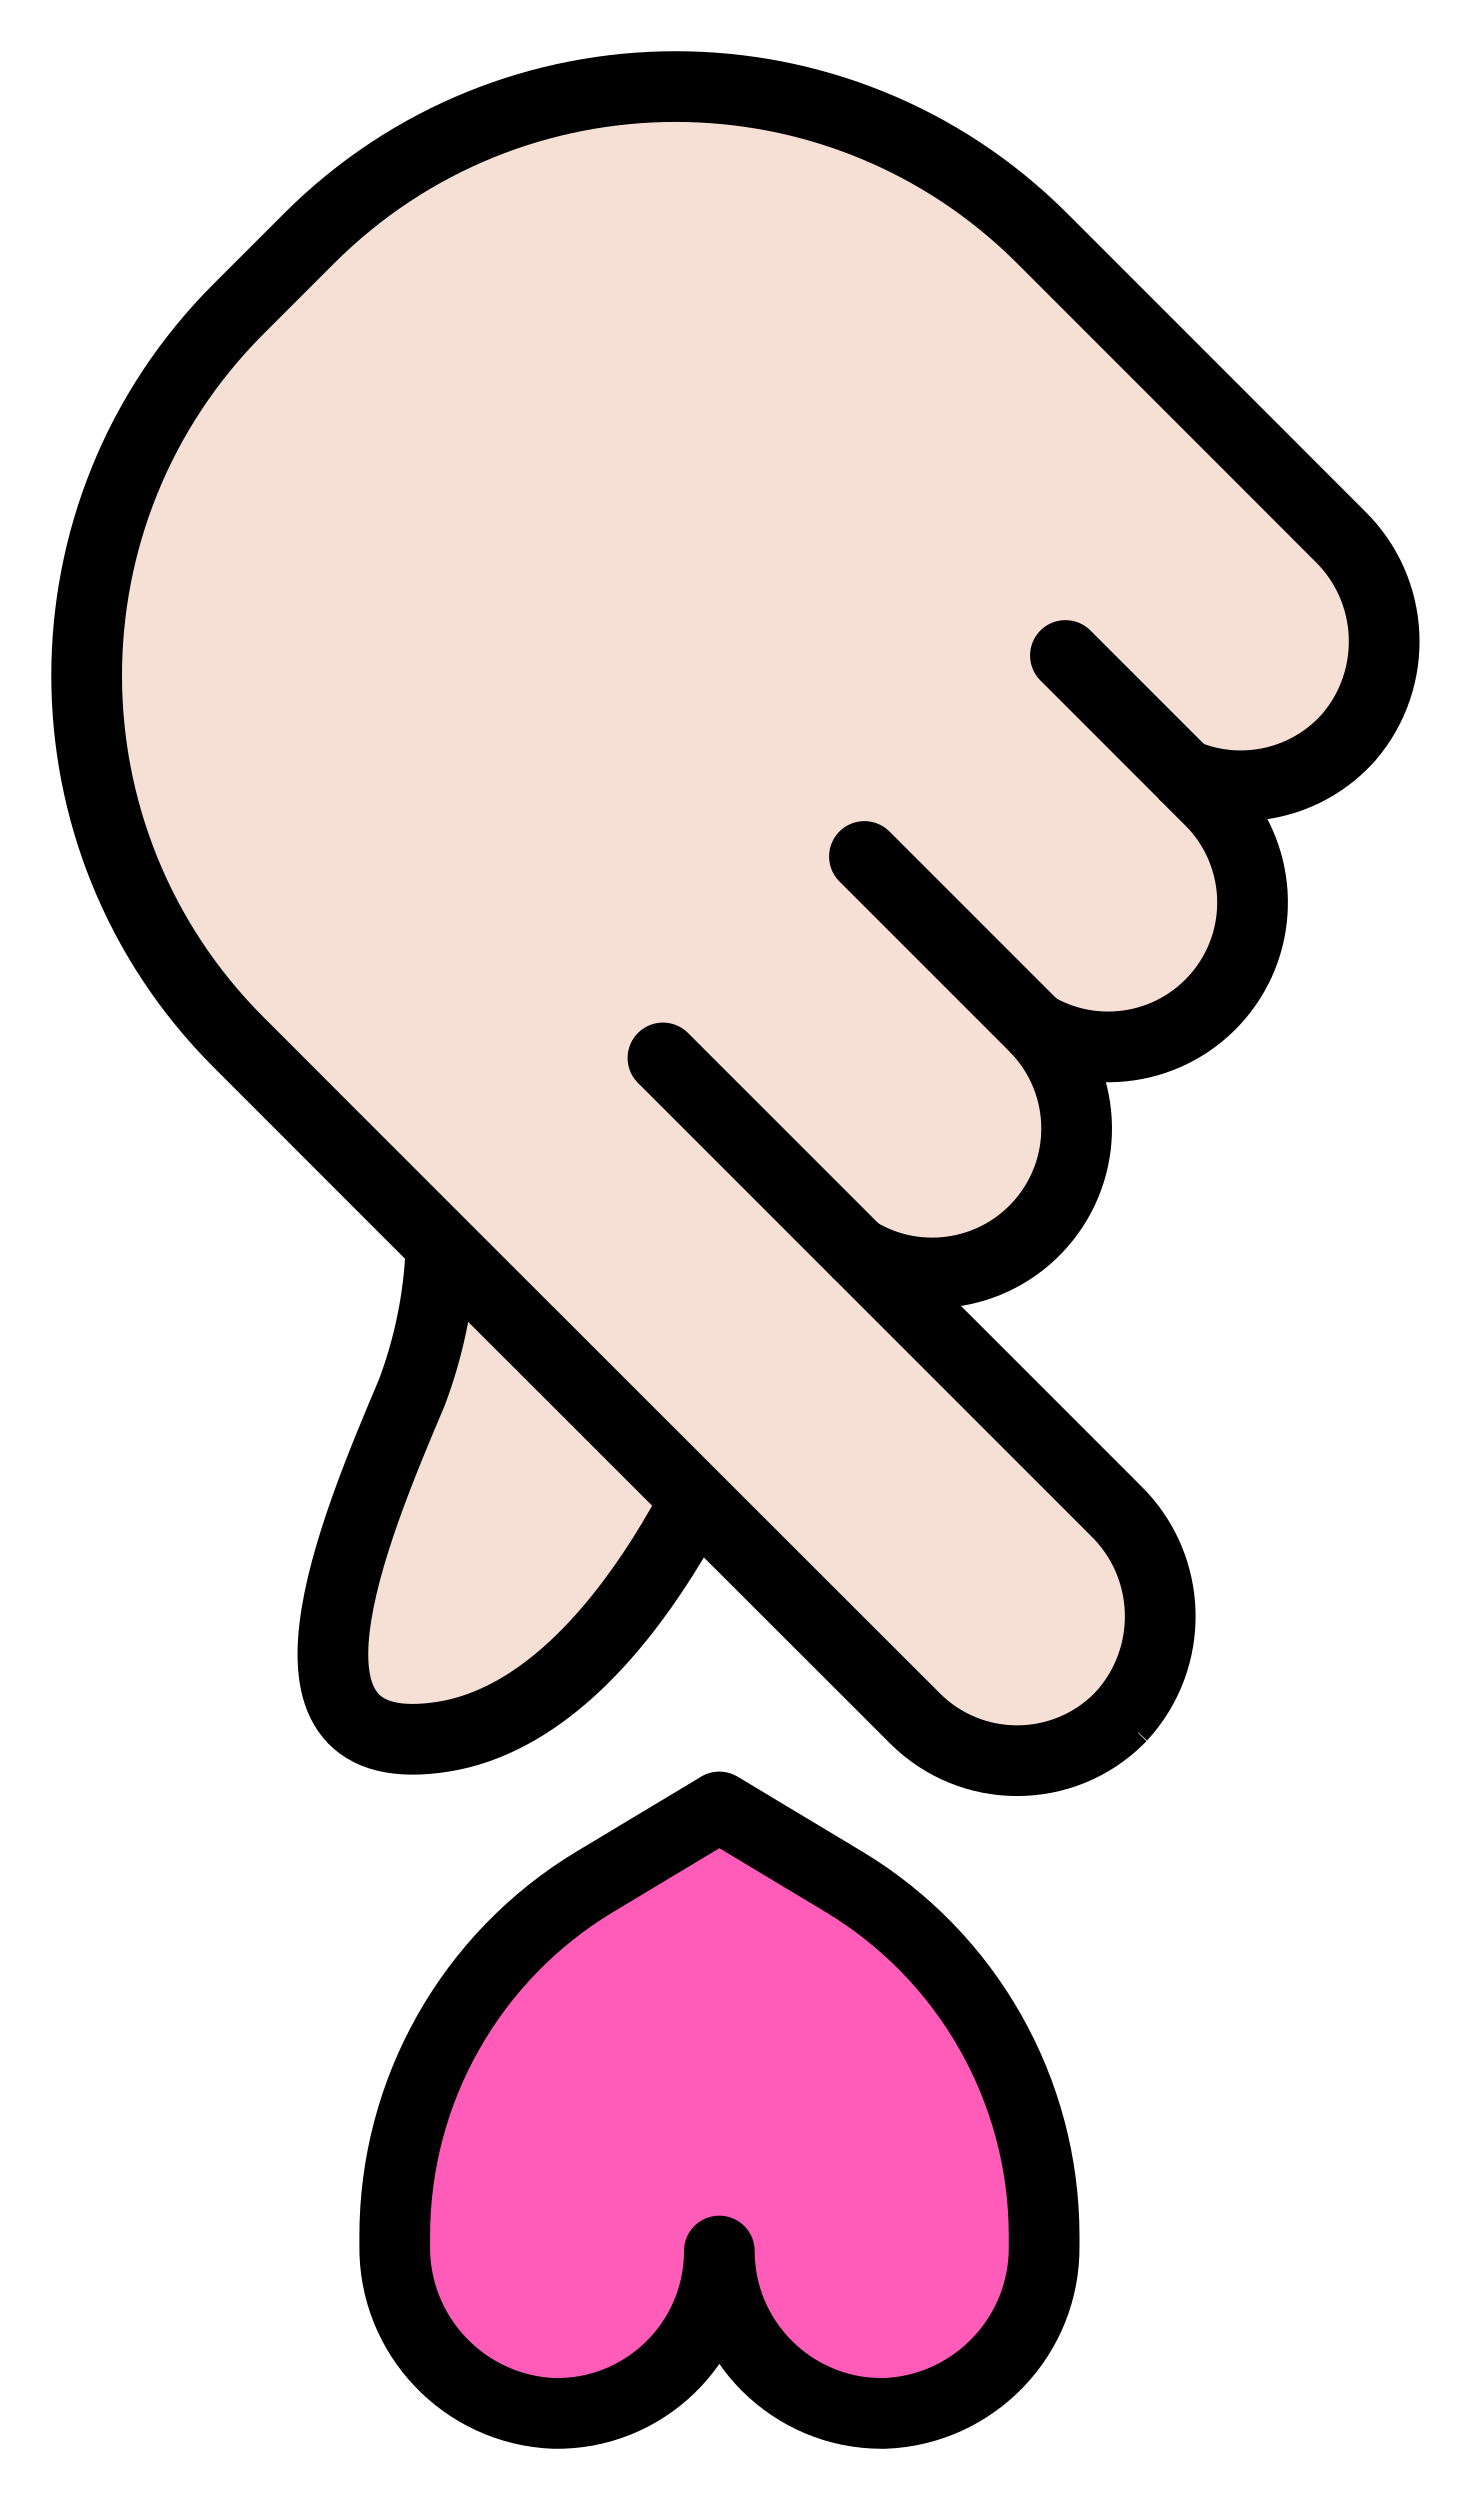
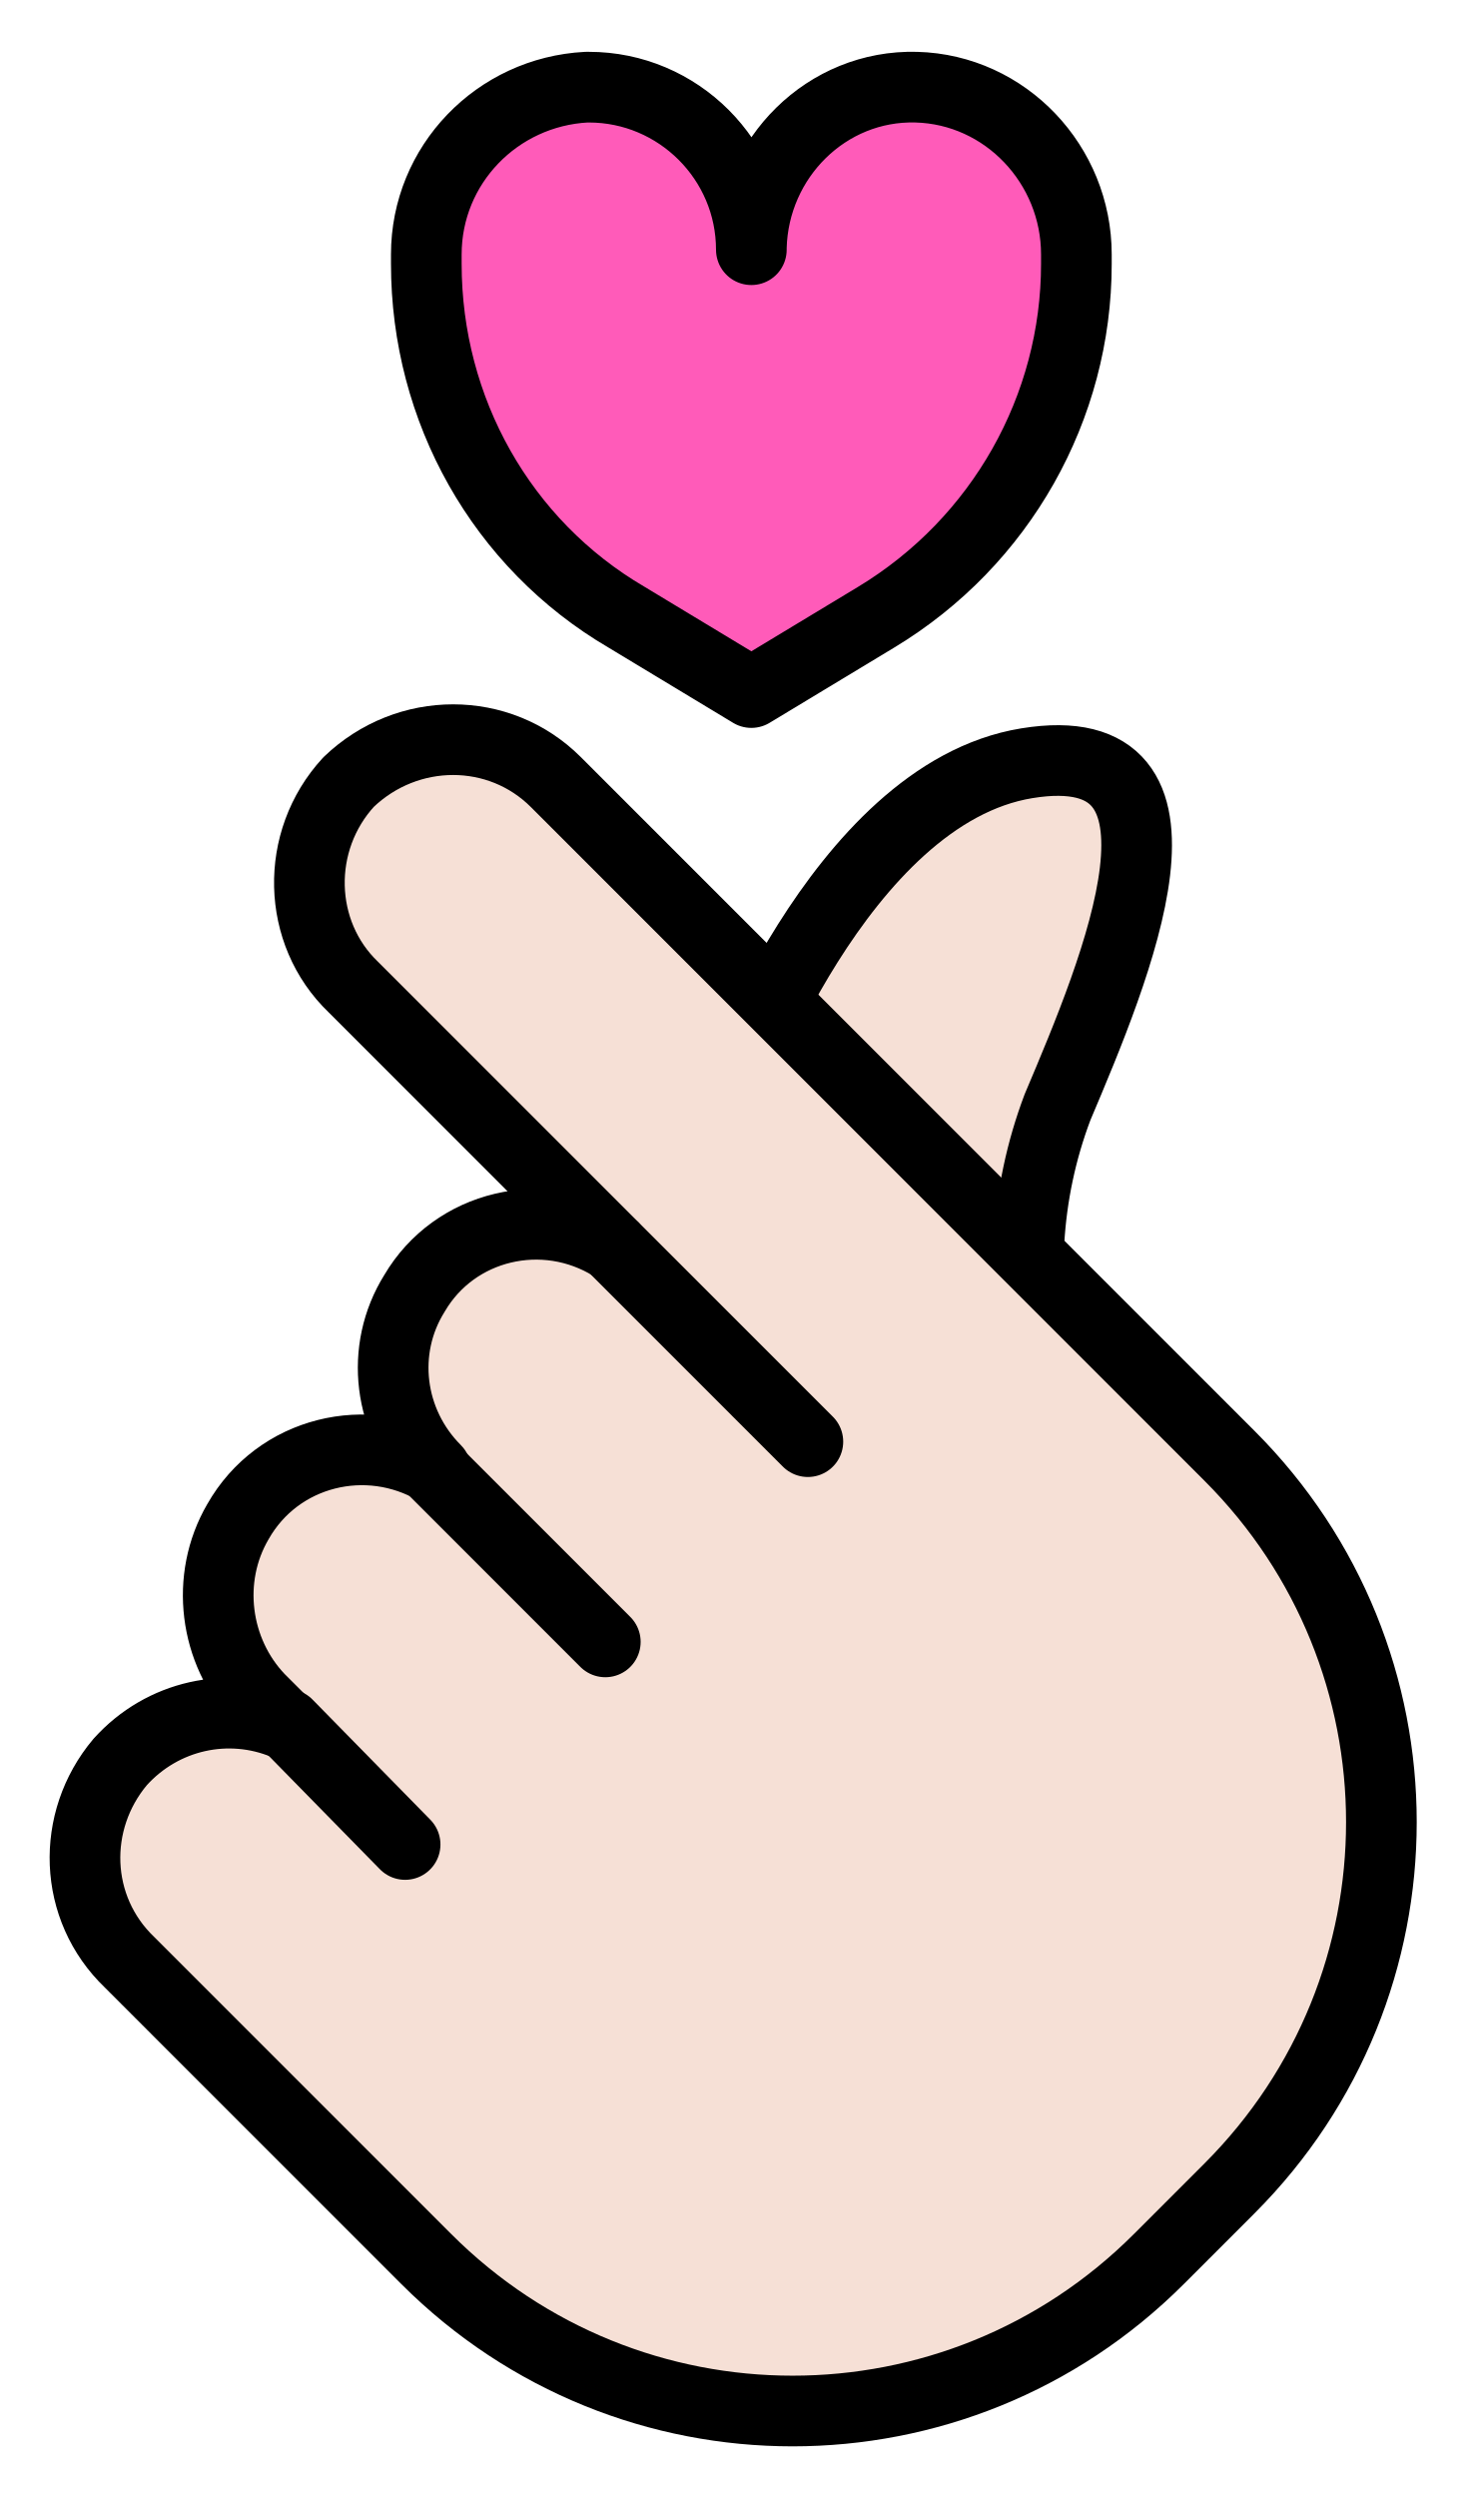
- <svg xmlns="http://www.w3.org/2000/svg" width="62.401" height="106.071" viewBox="0 0 62.401 106.071">
-   <defs>
-     <clipPath id="clip-path">
-       <rect id="사각형_20448" data-name="사각형 20448" width="62.401" height="106.071" transform="translate(0 0)" fill="none" />
-     </clipPath>
-   </defs>
-   <g id="그룹_112010" data-name="그룹 112010" transform="translate(62.401 106.071) rotate(180)">
-     <g id="그룹_112009" data-name="그룹 112009" transform="translate(0 0)" clip-path="url(#clip-path)">
-       <path id="패스_38041" data-name="패스 38041" d="M0,14.4S4.649,1.368,12.641.109s3.835,8.664,1.314,14.618a19.524,19.524,0,0,0-.7,11.456Z" transform="translate(30.968 32.275)" fill="#f6e0d6" />
-       <path id="패스_38042" data-name="패스 38042" d="M0,14.4S4.649,1.368,12.641.109s3.835,8.664,1.314,14.618a19.524,19.524,0,0,0-.7,11.456Z" transform="translate(30.968 32.275)" fill="none" stroke="#000" stroke-linecap="round" stroke-linejoin="round" stroke-width="3" />
-       <path id="패스_38043" data-name="패스 38043" d="M11.163,1.877a6.265,6.265,0,0,0,.225,8.732L22.378,21.6a6.128,6.128,0,0,0-7.554,9.539,6.126,6.126,0,0,0-7.441,9.612l1.112,1.11a6.127,6.127,0,0,0-7,1.574,6.248,6.248,0,0,0,.384,8.523L6.47,56.551l8.042,8.043a21.994,21.994,0,0,0,31.1,0l3-3a21.994,21.994,0,0,0,0-31.1L40.57,22.448,19.909,1.8a6.131,6.131,0,0,0-8.672,0l-.079.081" transform="translate(3.673 31.364)" fill="#f6e0d6" />
-       <path id="패스_38044" data-name="패스 38044" d="M11.163,1.877a6.265,6.265,0,0,0,.225,8.732L22.378,21.6a6.128,6.128,0,0,0-7.554,9.539,6.126,6.126,0,0,0-7.441,9.612l1.112,1.11a6.127,6.127,0,0,0-7,1.574,6.248,6.248,0,0,0,.384,8.523L6.47,56.551l8.042,8.043a21.994,21.994,0,0,0,31.1,0l3-3a21.994,21.994,0,0,0,0-31.1L40.57,22.448,19.909,1.8a6.131,6.131,0,0,0-8.672,0l-.079.081" transform="translate(3.673 31.364)" fill="none" stroke="#000" stroke-width="3" />
-       <path id="패스_38045" data-name="패스 38045" d="M11.163,1.875a6.265,6.265,0,0,0,.225,8.732L22.378,21.6a6.128,6.128,0,0,0-7.554,9.539,6.126,6.126,0,0,0-7.441,9.612l1.112,1.11a6.127,6.127,0,0,0-7,1.574,6.248,6.248,0,0,0,.384,8.523L6.47,56.548l8.042,8.043a21.994,21.994,0,0,0,31.1,0l3-3a21.994,21.994,0,0,0,0-31.1L40.57,22.445,19.909,1.793a6.132,6.132,0,0,0-8.672.006Z" transform="translate(3.673 31.367)" fill="none" stroke="#000" stroke-linecap="round" stroke-linejoin="round" stroke-width="2" />
-       <line id="선_818" data-name="선 818" x2="8.221" y2="8.221" transform="translate(26.052 52.963)" fill="none" stroke="#000" stroke-width="1.2" />
-       <line id="선_819" data-name="선 819" x2="8.221" y2="8.221" transform="translate(26.052 52.963)" fill="none" stroke="#000" stroke-linecap="round" stroke-linejoin="round" stroke-width="3" />
-       <line id="선_820" data-name="선 820" x2="7.229" y2="7.229" transform="translate(18.495 62.503)" fill="none" stroke="#000" stroke-width="1.2" />
-       <line id="선_821" data-name="선 821" x2="7.229" y2="7.229" transform="translate(18.495 62.503)" fill="none" stroke="#000" stroke-linecap="round" stroke-linejoin="round" stroke-width="3" />
-       <line id="선_822" data-name="선 822" x2="5.033" y2="5.033" transform="translate(12.164 73.227)" fill="none" stroke="#000" stroke-width="1.2" />
-       <line id="선_823" data-name="선 823" x2="5.033" y2="5.033" transform="translate(12.164 73.227)" fill="none" stroke="#000" stroke-linecap="round" stroke-linejoin="round" stroke-width="3" />
-       <path id="패스_38046" data-name="패스 38046" d="M20.8,0a6.891,6.891,0,0,0-7.019,6.76V6.89A6.892,6.892,0,0,0,6.892,0H6.761A7.04,7.04,0,0,0,0,7.118v.415A17.535,17.535,0,0,0,8.507,22.564l5.273,3.168,5.273-3.168a17.533,17.533,0,0,0,8.5-15.031V7.118A7.04,7.04,0,0,0,20.8,0" transform="translate(18.1 3.673)" fill="#ff5bb9" stroke="#707070" stroke-width="1" />
-       <path id="패스_38047" data-name="패스 38047" d="M20.8,0a6.891,6.891,0,0,0-7.019,6.76V6.89A6.892,6.892,0,0,0,6.892,0H6.761A7.04,7.04,0,0,0,0,7.118v.415A17.535,17.535,0,0,0,8.507,22.564l5.273,3.168,5.273-3.168a17.533,17.533,0,0,0,8.5-15.031V7.118A7.04,7.04,0,0,0,20.8,0Z" transform="translate(18.1 3.673)" fill="none" stroke="#000" stroke-linecap="round" stroke-linejoin="round" stroke-width="3" />
-     </g>
+ <svg xmlns="http://www.w3.org/2000/svg" version="1.1" id="Layer_2" x="0px" y="0px" viewBox="0 0 63 106" style="enable-background:new 0 0 63 106;" xml:space="preserve">
+   <style type="text/css">
+ .st0{fill:#F6E0D6;}
+ .st1{fill:none;stroke:#000000;stroke-width:3;stroke-linecap:round;stroke-linejoin:round;}
+ .st2{fill:none;stroke:#000000;stroke-width:2;stroke-linecap:round;stroke-linejoin:round;}
+ .st3{fill:none;stroke:#000000;stroke-width:1.2;}
+ .st4{fill:#FF5BB9;stroke:#707070;}
+ 	
+ .heart {transform-origin: 50% 100%; animation:heart linear both infinite 1.5s;}
+ @keyframes heart {
+ 0% {transform: scale(0.4) translateY(0); opacity:0;}	
+ 25% {transform: scale(1) translateY(0); opacity:1;}
+ 50% {transform:translateY(0); opacity:1;}
+ 75% {transform:translateY(-10px); opacity:0.5;}
+ 100% {transform:translateY(-30px); opacity:0;}
+ }
+ </style>
+   <g class="heart">
+     <path id="패스_38046" class="st4" d="M38.9,3.7c-3.8-0.1-6.9,3-7,6.8v0.1c0-3.8-3.1-6.9-6.9-6.9h-0.1c-3.8,0.2-6.8,3.3-6.8,7.1   v0.4c0,6.2,3.2,11.9,8.5,15l5.3,3.2l5.3-3.2c5.3-3.2,8.5-8.9,8.5-15v-0.4C45.7,7,42.7,3.8,38.9,3.7" />
+     <path id="패스_38047" class="st1" d="M38.9,3.7c-3.8-0.1-6.9,3-7,6.8v0.1c0-3.8-3.1-6.9-6.9-6.9h-0.1c-3.8,0.2-6.8,3.3-6.8,7.1   v0.4c0,6.2,3.2,11.9,8.5,15l5.3,3.2l5.3-3.2c5.3-3.2,8.5-8.9,8.5-15v-0.4C45.7,7,42.7,3.8,38.9,3.7z" />
  </g>
+   <g>
+     <path id="패스_38041" class="st0" d="M31,46.7c0,0,4.6-13,12.6-14.3s3.8,8.7,1.3,14.6c-1.4,3.7-1.6,7.7-0.7,11.5L31,46.7z" />
+     <path id="패스_38042" class="st1" d="M31,46.7c0,0,4.6-13,12.6-14.3s3.8,8.7,1.3,14.6c-1.4,3.7-1.6,7.7-0.7,11.5L31,46.7z" />
+   </g>
+   <path id="패스_38043" class="st0" d="M14.8,33.2c-2.3,2.5-2.2,6.4,0.2,8.7l11,11c-2.9-1.8-6.7-0.9-8.4,2c-1.5,2.4-1.1,5.5,0.9,7.5  c-2.9-1.7-6.7-0.8-8.4,2.2c-1.4,2.4-1,5.5,0.9,7.5l1.1,1.1c-2.4-1-5.2-0.4-7,1.6c-2.1,2.5-2,6.2,0.4,8.5l4.6,4.6l8,8  c8.6,8.6,22.5,8.6,31.1,0l3-3c8.6-8.6,8.6-22.5,0-31.1l-8-8L23.6,33.2C21.2,30.8,17.3,30.8,14.8,33.2C14.9,33.2,14.9,33.2,14.8,33.2  L14.8,33.2" />
+   <path id="패스_38045" class="st2" d="M14.8,33.2c-2.3,2.5-2.2,6.4,0.2,8.7l11,11c-2.9-1.8-6.7-0.9-8.4,2c-1.5,2.4-1.1,5.5,0.9,7.5  c-2.9-1.7-6.7-0.8-8.4,2.2c-1.4,2.4-1,5.5,0.9,7.5l1.1,1.1c-2.4-1-5.2-0.4-7,1.6c-2.1,2.5-2,6.2,0.4,8.5l4.6,4.6l8,8  c8.6,8.6,22.5,8.6,31.1,0l3-3c8.6-8.6,8.6-22.5,0-31.1l-8-8L23.6,33.2C21.2,30.8,17.3,30.8,14.8,33.2C14.9,33.2,14.9,33.2,14.8,33.2  L14.8,33.2z" />
+   <path id="패스_38045_00000100384563464090144460000010001854492769512837_" class="st1" d="M14.8,33.2c-2.3,2.5-2.2,6.4,0.2,8.7  l11,11c-2.9-1.8-6.7-0.9-8.4,2c-1.5,2.4-1.1,5.5,0.9,7.5c-2.9-1.7-6.7-0.8-8.4,2.2c-1.4,2.4-1,5.5,0.9,7.5l1.1,1.1  c-2.4-1-5.2-0.4-7,1.6c-2.1,2.5-2,6.2,0.4,8.5l4.6,4.6l8,8c8.6,8.6,22.5,8.6,31.1,0l3-3c8.6-8.6,8.6-22.5,0-31.1l-8-8L23.6,33.2  C21.2,30.8,17.3,30.8,14.8,33.2C14.9,33.2,14.9,33.2,14.8,33.2L14.8,33.2z" />
+   <line id="선_818" class="st3" x1="26.1" y1="53" x2="34.3" y2="61.2" />
+   <line id="선_819" class="st1" x1="26.1" y1="53" x2="34.3" y2="61.2" />
+   <line id="선_820" class="st3" x1="18.5" y1="62.5" x2="25.7" y2="69.7" />
+   <line id="선_821" class="st1" x1="18.5" y1="62.5" x2="25.7" y2="69.7" />
+   <line id="선_822" class="st3" x1="12.2" y1="73.2" x2="17.2" y2="78.3" />
+   <line id="선_823" class="st1" x1="12.2" y1="73.2" x2="17.2" y2="78.3" />
</svg>
